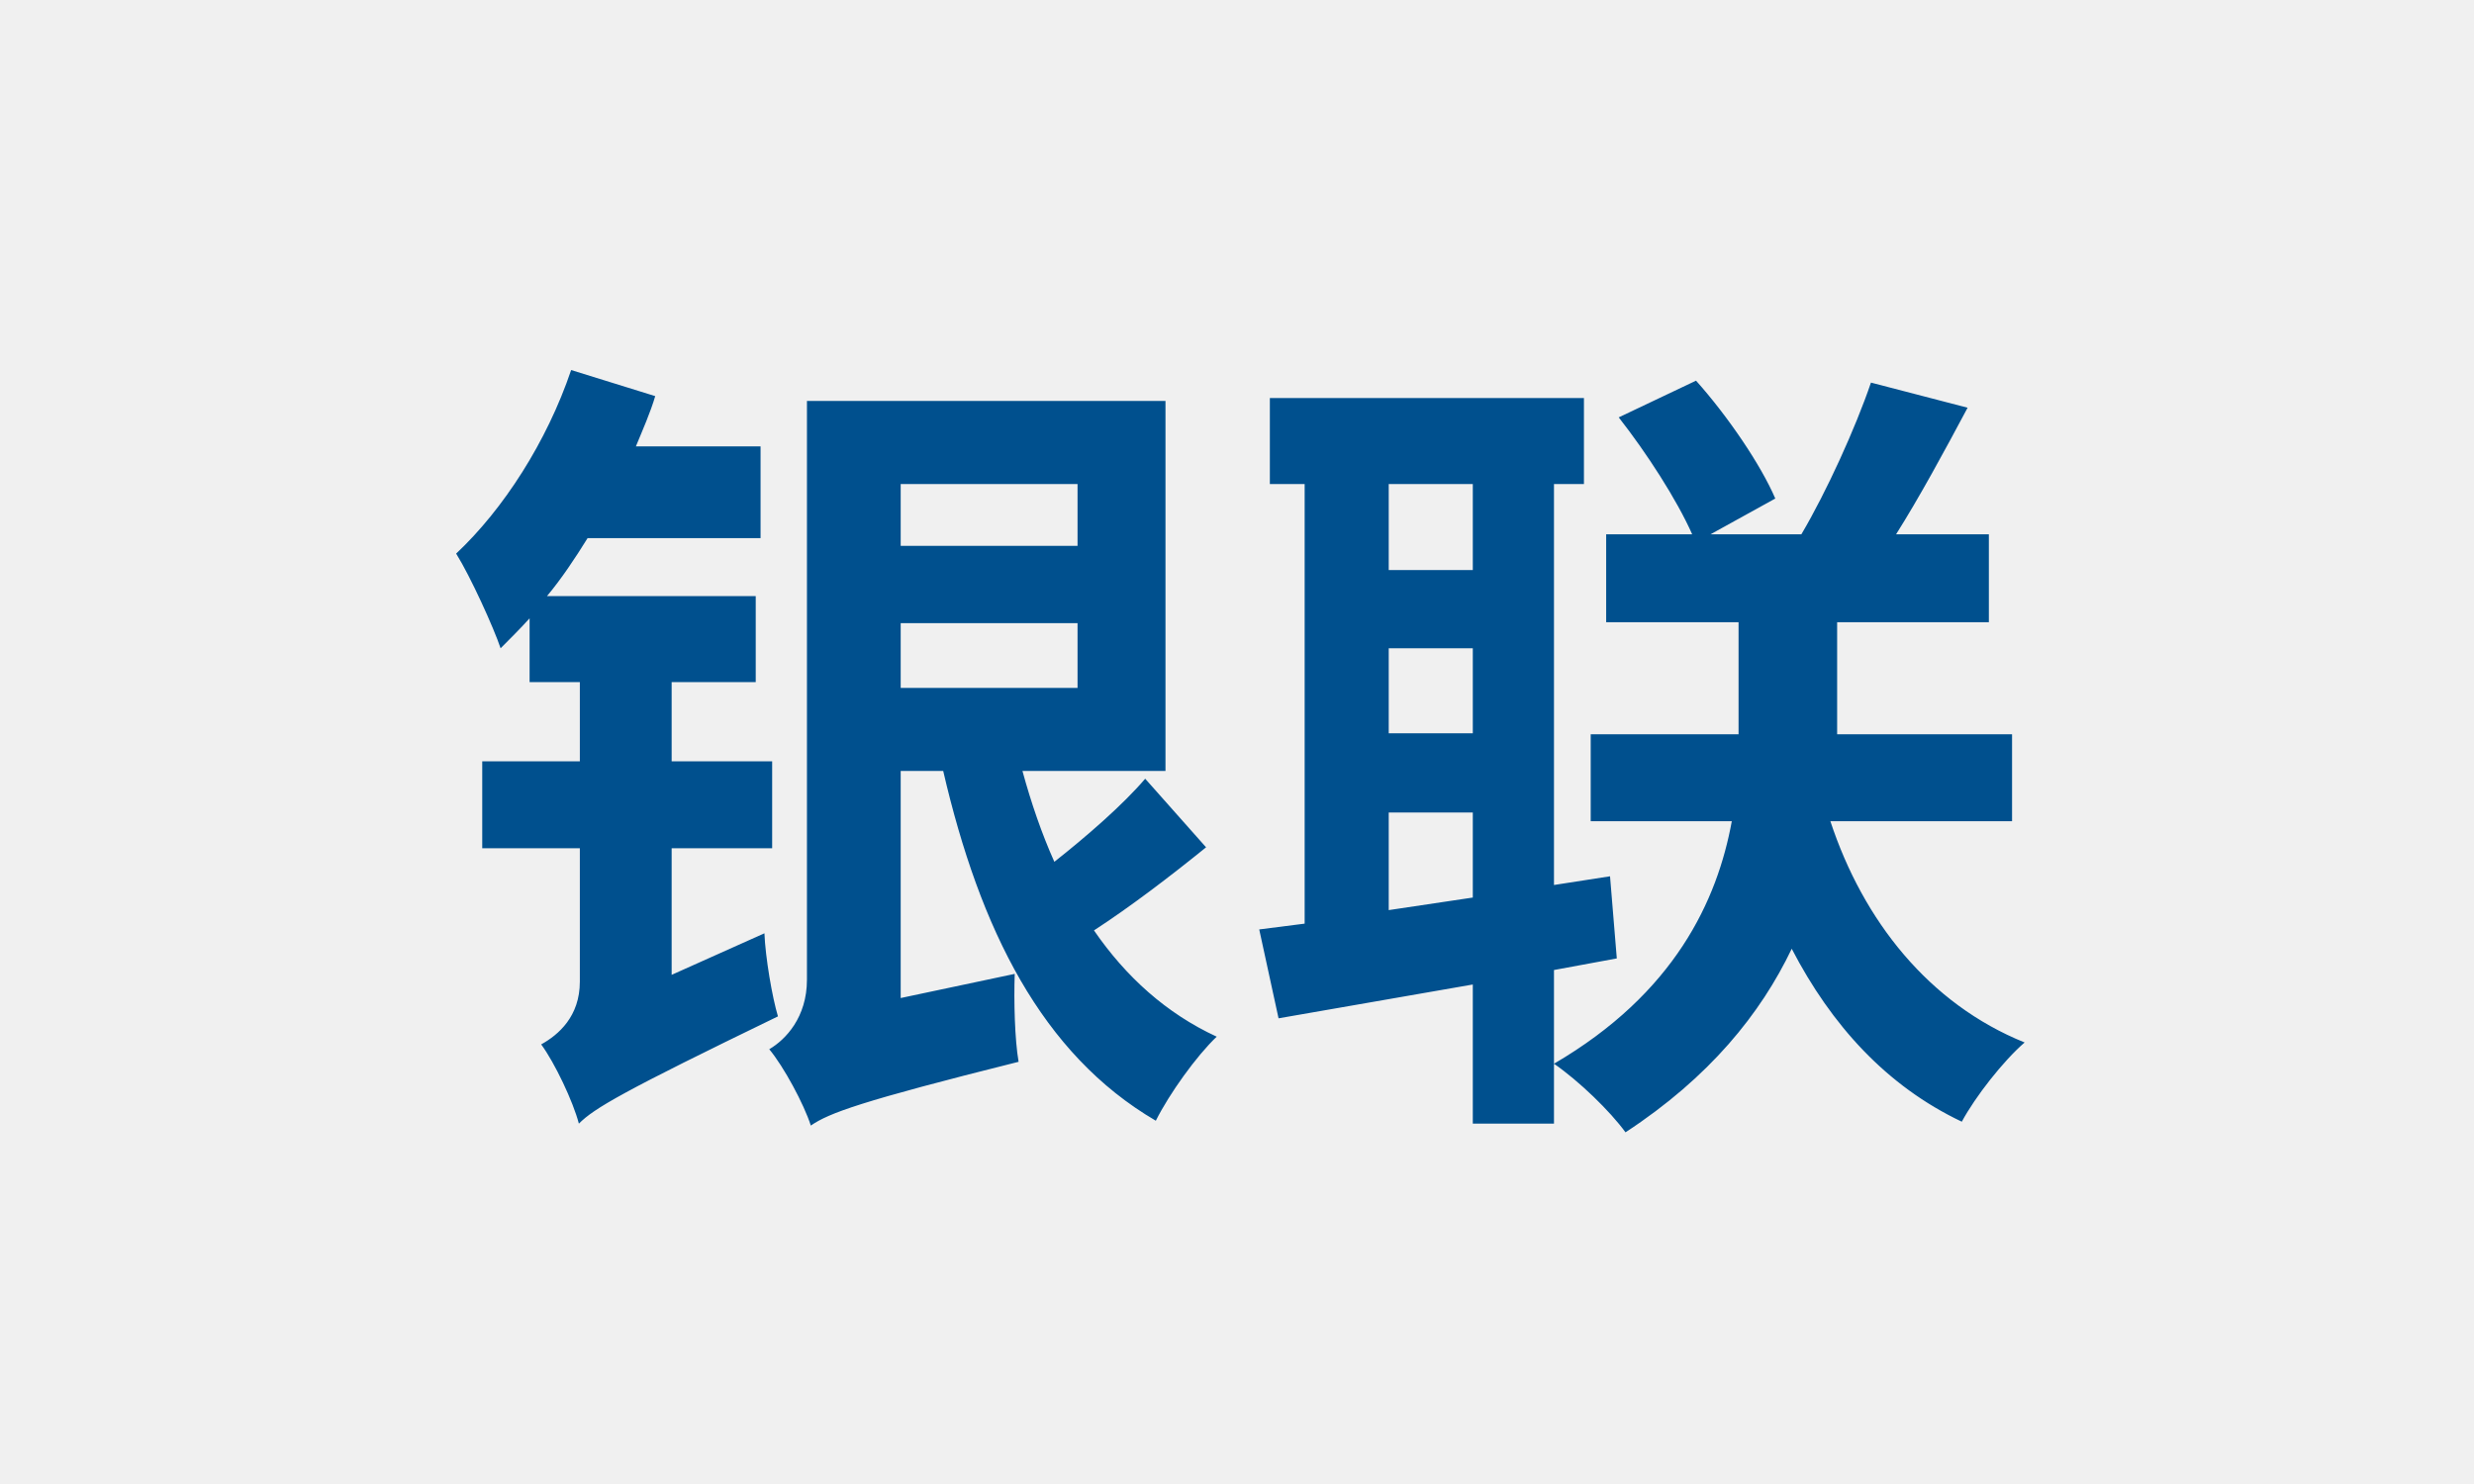
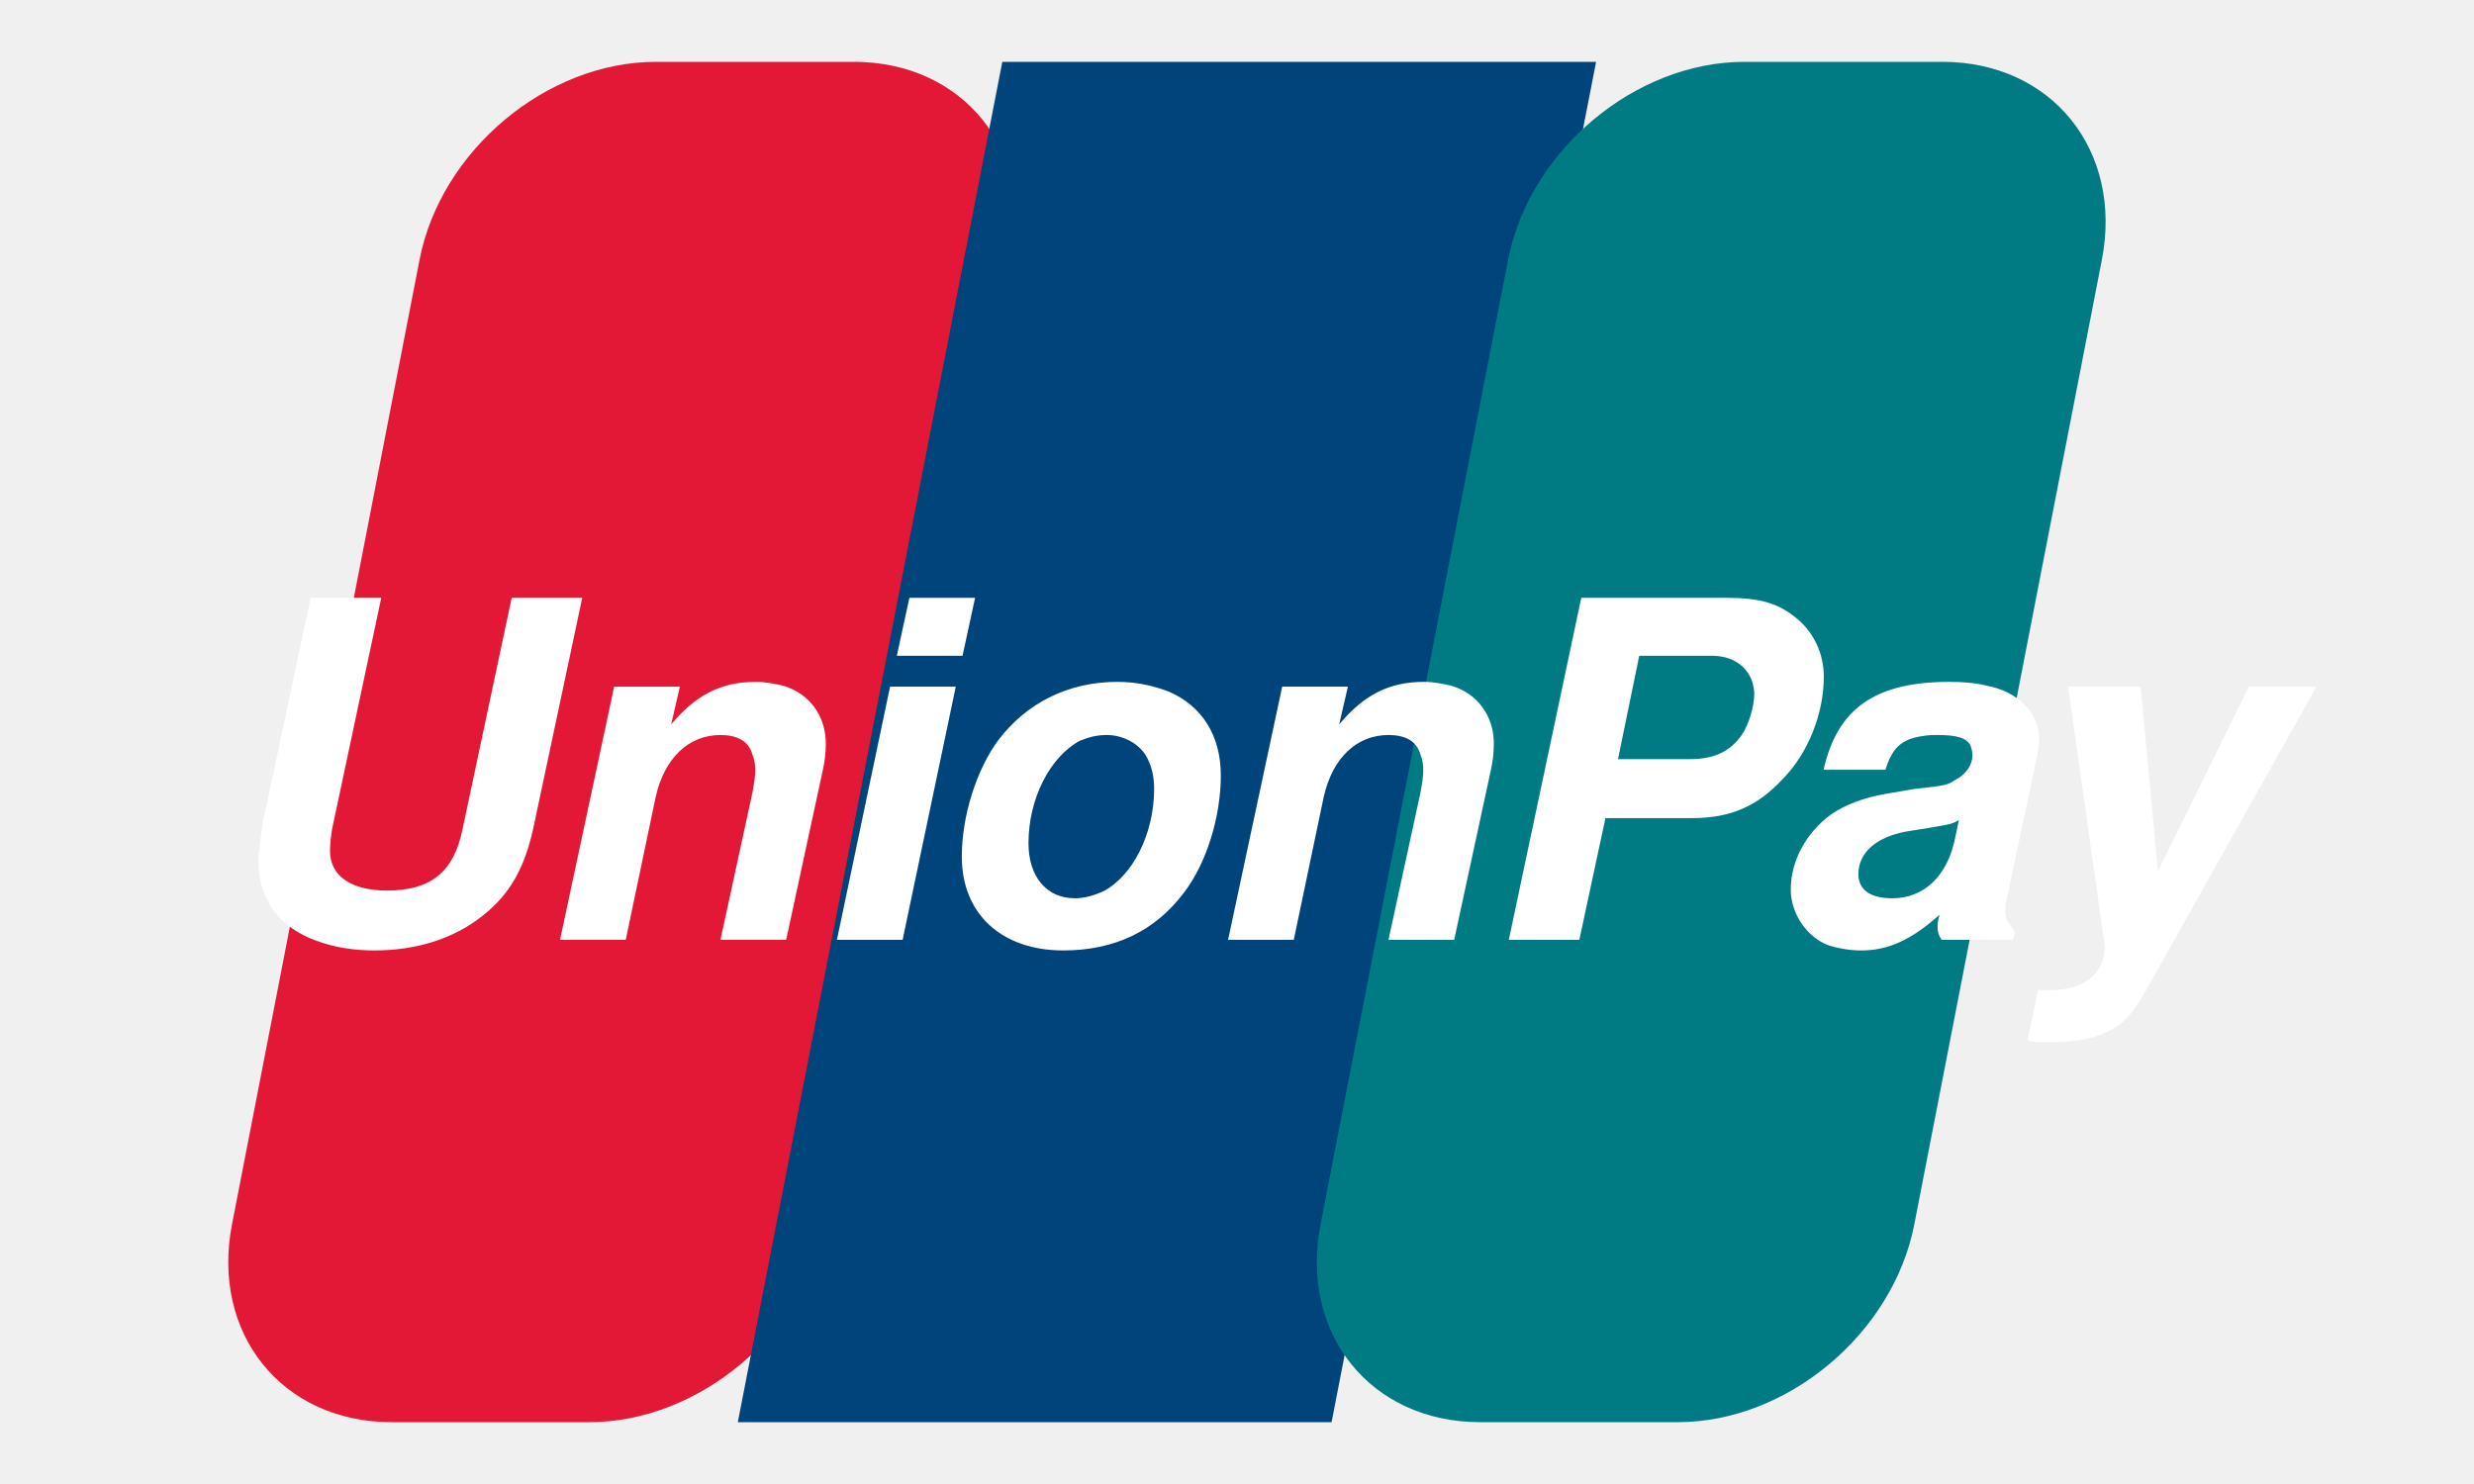
- <svg xmlns="http://www.w3.org/2000/svg" viewBox="0 0 40 24" role="img" aria-label="UnionPay">
-   <text x="20" y="17" text-anchor="middle" font-family="-apple-system,'PingFang SC','Microsoft YaHei',sans-serif" font-size="13" font-weight="800" fill="#00508E">银联</text>
+ <svg xmlns="http://www.w3.org/2000/svg" viewBox="0 0 40 24" role="img" aria-label="UnionPay 银联">
+   <g transform="skewX(-11)">
+     <rect x="7.6" y="1" width="9.6" height="22" rx="3.2" fill="#E21836" />
+     <rect x="16.4" y="1" width="9.6" height="22" fill="#00447C" />
+     <rect x="25.2" y="1" width="9.6" height="22" rx="3.2" fill="#007B84" />
+   </g>
+   <text x="20" y="15.2" text-anchor="middle" font-family="Helvetica,Arial,sans-serif" font-size="7.6" font-weight="700" font-style="italic" fill="#fff" letter-spacing="-0.2">UnionPay</text>
</svg>
